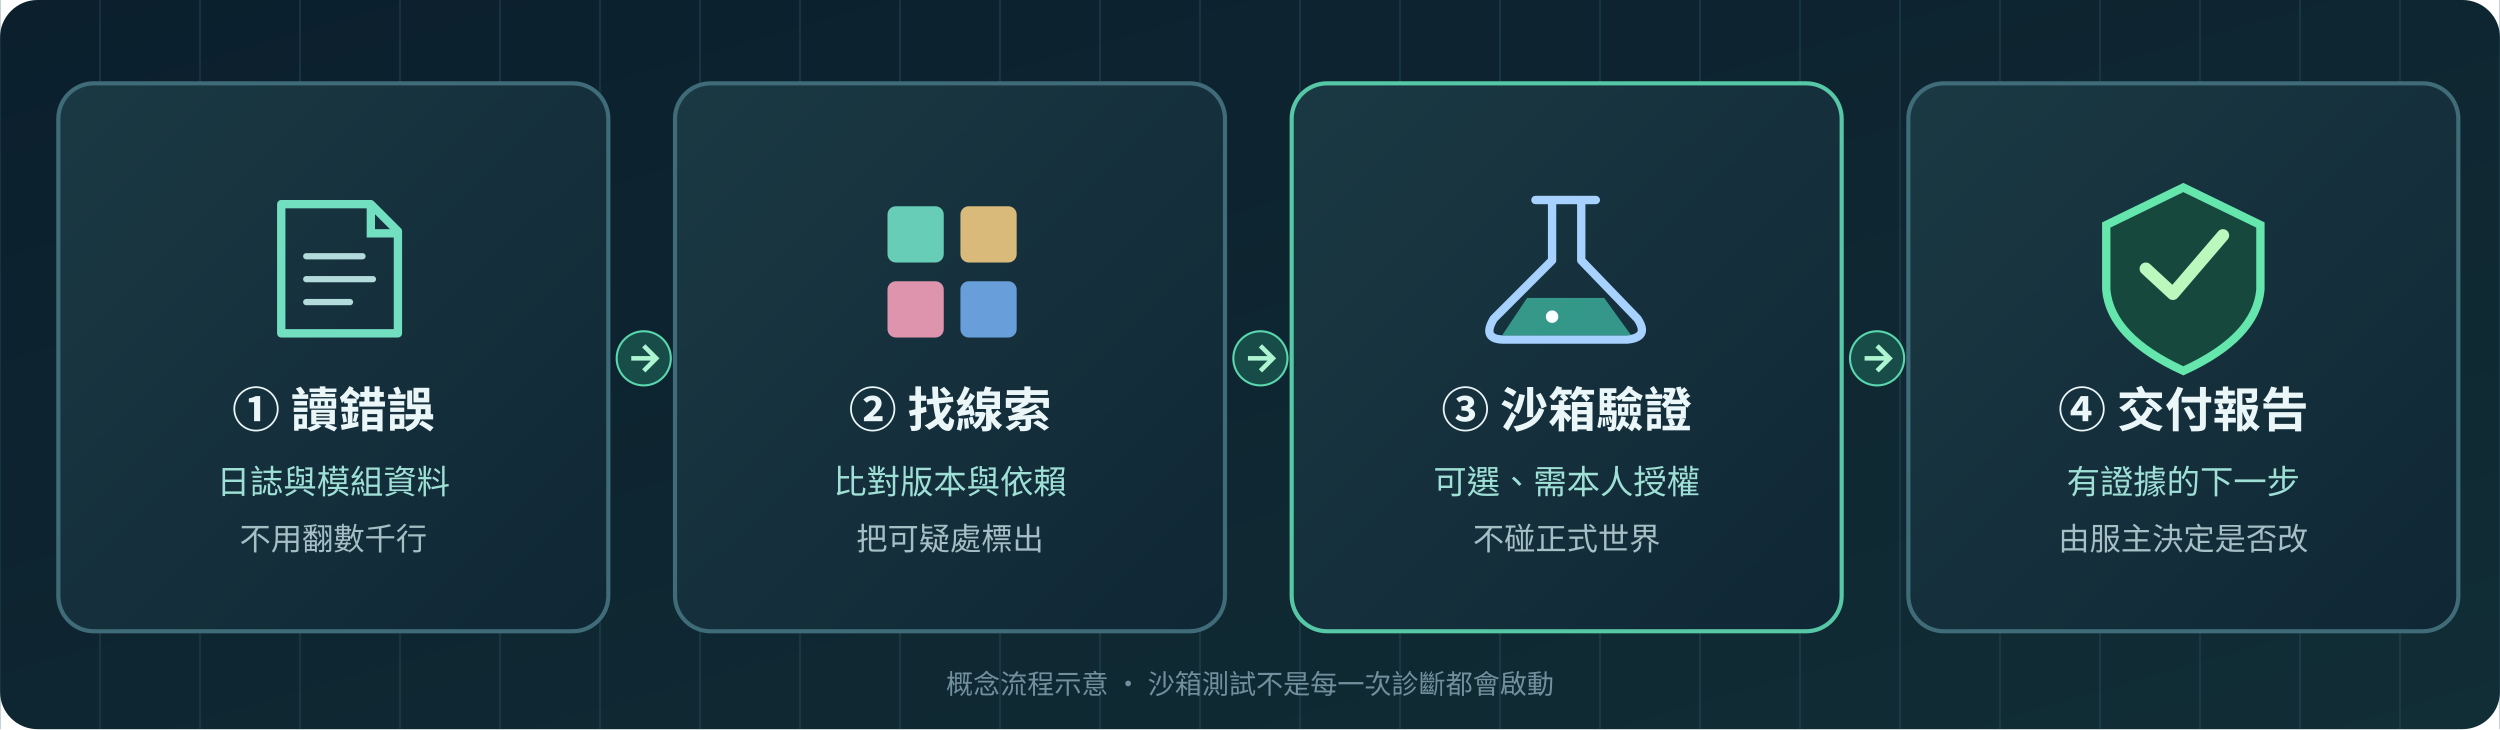
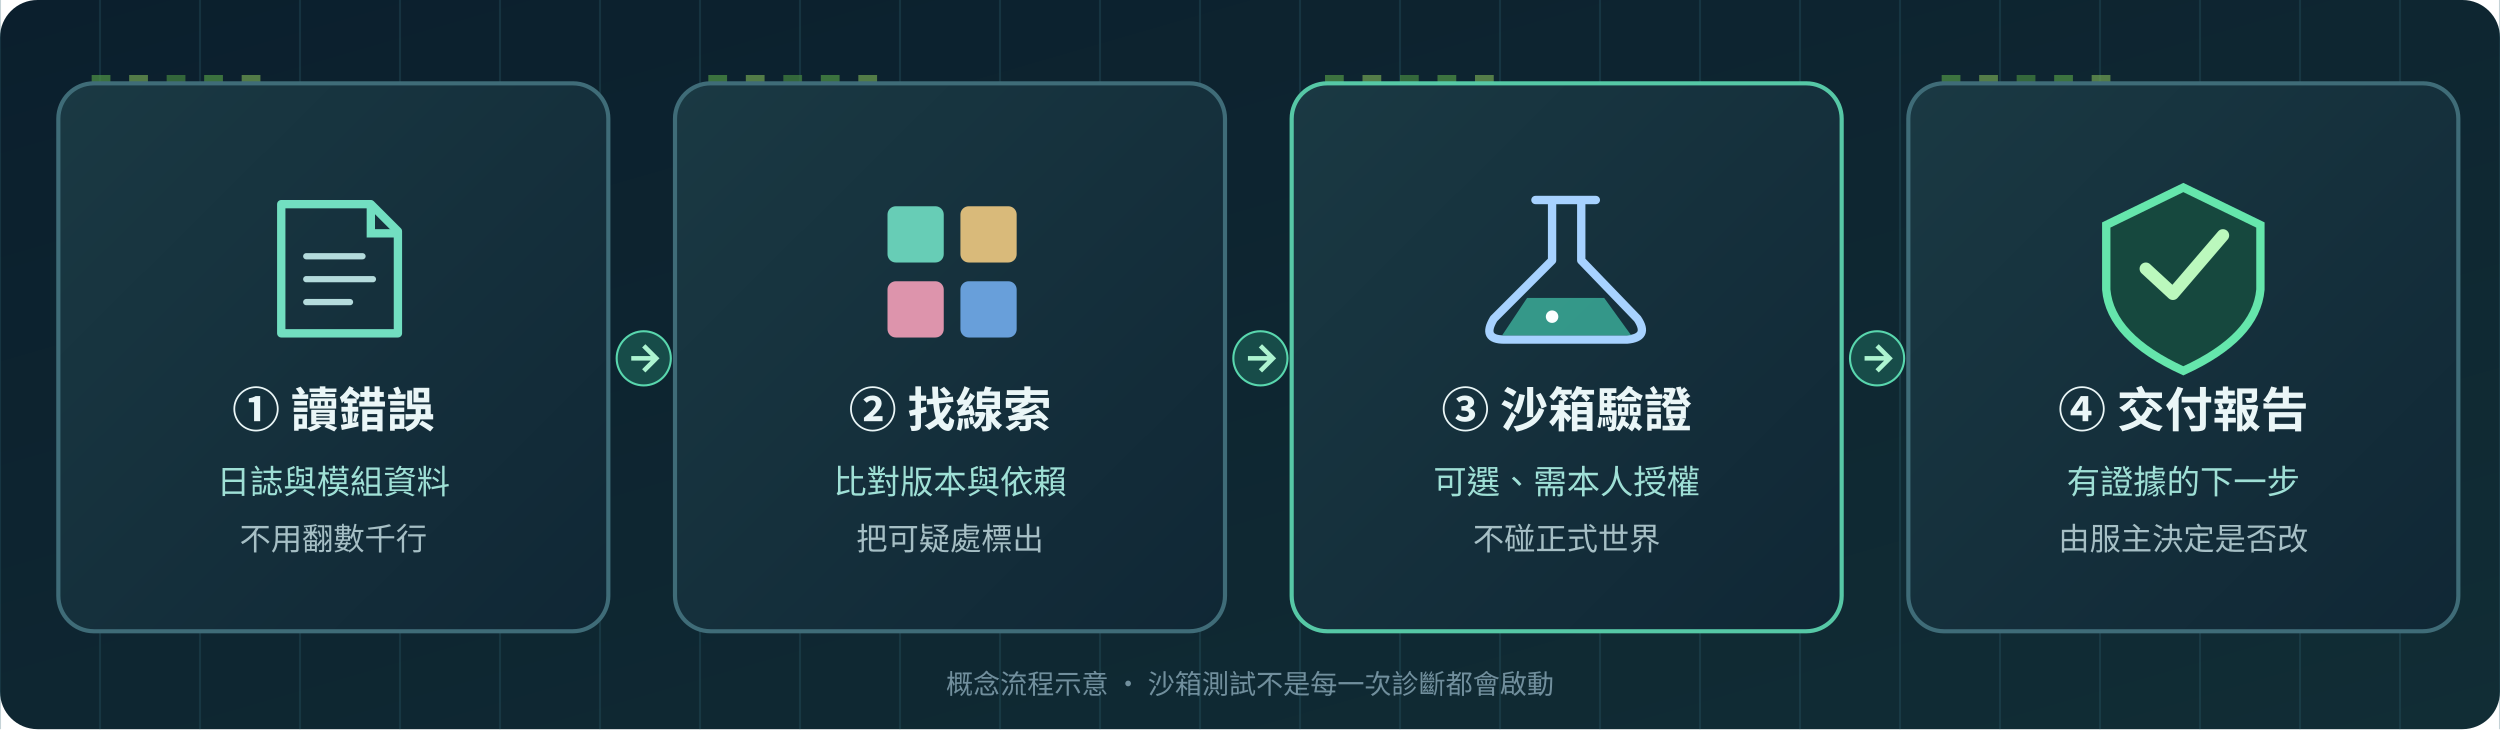
<svg xmlns="http://www.w3.org/2000/svg" viewBox="0 0 1200 350" role="img" aria-labelledby="title">
  <defs>
    <linearGradient id="b" x1="0" x2="1" y1="0" y2="1">
      <stop stop-color="#0b1f2d" />
      <stop offset="1" stop-color="#112d35" />
    </linearGradient>
    <linearGradient id="card" x1="0" y1="0" x2="1" y2="1">
      <stop stop-color="#1a3943" />
      <stop offset="1" stop-color="#102735" />
    </linearGradient>
  </defs>
  <rect width="1200" height="350" fill="url(#b)" rx="18" />
  <g stroke="#2f6271" stroke-opacity=".28">
    <path d="M0 0v350" />
    <path d="M48 0v350" />
    <path d="M96 0v350" />
    <path d="M144 0v350" />
    <path d="M192 0v350" />
    <path d="M240 0v350" />
    <path d="M288 0v350" />
    <path d="M336 0v350" />
    <path d="M384 0v350" />
    <path d="M432 0v350" />
    <path d="M480 0v350" />
    <path d="M528 0v350" />
    <path d="M576 0v350" />
    <path d="M624 0v350" />
    <path d="M672 0v350" />
    <path d="M720 0v350" />
    <path d="M768 0v350" />
    <path d="M816 0v350" />
    <path d="M864 0v350" />
    <path d="M912 0v350" />
    <path d="M960 0v350" />
    <path d="M1008 0v350" />
    <path d="M1056 0v350" />
    <path d="M1104 0v350" />
    <path d="M1152 0v350" />
    <path d="M1200 0v350" />
    <path d="M1248 0v350" />
+   </g>
+   <g aria-hidden="true">
+     <path d="M37 50v-7h7v-7h9v14z" fill="#559c47" opacity=".65" />
+     <path d="M55 50v-7h7v-7h9v14z" fill="#79ac54" opacity=".65" />
+     <path d="M73 50v-7h7v-7h9v14z" fill="#488c40" opacity=".65" />
+     <path d="M91 50v-7h7v-7h9v14z" fill="#559c47" opacity=".65" />
+     <path d="M109 50v-7h7v-7h9v14z" fill="#79ac54" opacity=".65" />
+     <rect x="223" y="63" width="10" height="10" fill="#996642" opacity=".45" />
+     <rect x="223" y="59" width="10" height="4" fill="#75b754" opacity=".74" />
+     <rect x="236" y="63" width="10" height="10" fill="#996642" opacity=".45" />
+     <rect x="236" y="59" width="10" height="4" fill="#75b754" opacity=".74" />
+     <rect x="249" y="63" width="10" height="10" fill="#996642" opacity=".45" />
+     <rect x="249" y="59" width="10" height="4" fill="#75b754" opacity=".74" />
+     <path d="M333 50v-7h7v-7h9v14z" fill="#559c47" opacity=".65" />
+     <path d="M351 50v-7h7v-7h9v14z" fill="#79ac54" opacity=".65" />
+     <path d="M369 50v-7h7v-7h9v14z" fill="#488c40" opacity=".65" />
+     <path d="M387 50v-7h7v-7h9v14z" fill="#559c47" opacity=".65" />
+     <path d="M405 50v-7h7v-7h9v14z" fill="#79ac54" opacity=".65" />
+     <rect x="519" y="63" width="10" height="10" fill="#996642" opacity=".45" />
+     <rect x="519" y="59" width="10" height="4" fill="#75b754" opacity=".74" />
+     <rect x="532" y="63" width="10" height="10" fill="#996642" opacity=".45" />
+     <rect x="532" y="59" width="10" height="4" fill="#75b754" opacity=".74" />
+     <rect x="545" y="63" width="10" height="10" fill="#996642" opacity=".45" />
+     <rect x="545" y="59" width="10" height="4" fill="#75b754" opacity=".74" />
+     <path d="M629 50v-7h7v-7h9v14z" fill="#559c47" opacity=".65" />
+     <path d="M647 50v-7h7v-7h9v14z" fill="#79ac54" opacity=".65" />
+     <path d="M665 50v-7h7v-7h9v14z" fill="#488c40" opacity=".65" />
+     <path d="M683 50v-7h7v-7h9v14z" fill="#559c47" opacity=".65" />
+     <path d="M701 50v-7h7v-7h9v14z" fill="#79ac54" opacity=".65" />
+     <rect x="815" y="63" width="10" height="10" fill="#996642" opacity=".45" />
+     <rect x="815" y="59" width="10" height="4" fill="#75b754" opacity=".74" />
+     <rect x="828" y="63" width="10" height="10" fill="#996642" opacity=".45" />
+     <rect x="828" y="59" width="10" height="4" fill="#75b754" opacity=".74" />
+     <rect x="841" y="63" width="10" height="10" fill="#996642" opacity=".45" />
+     <rect x="841" y="59" width="10" height="4" fill="#75b754" opacity=".74" />
+     <path d="M925 50v-7h7v-7h9v14z" fill="#559c47" opacity=".65" />
+     <path d="M943 50v-7h7v-7h9v14z" fill="#79ac54" opacity=".65" />
+     <path d="M961 50v-7h7v-7h9v14z" fill="#488c40" opacity=".65" />
+     <path d="M979 50v-7h7v-7h9v14z" fill="#559c47" opacity=".65" />
+     <path d="M997 50v-7h7v-7h9v14z" fill="#79ac54" opacity=".65" />
+     <rect x="1111" y="63" width="10" height="10" fill="#996642" opacity=".45" />
+     <rect x="1111" y="59" width="10" height="4" fill="#75b754" opacity=".74" />
+     <rect x="1124" y="63" width="10" height="10" fill="#996642" opacity=".45" />
+     <rect x="1124" y="59" width="10" height="4" fill="#75b754" opacity=".74" />
+     <rect x="1137" y="63" width="10" height="10" fill="#996642" opacity=".45" />
+     <rect x="1137" y="59" width="10" height="4" fill="#75b754" opacity=".74" />
  </g>
  <g>
    <rect x="28" y="40" width="264" height="263" rx="17" fill="url(#card)" stroke="#3f6c78" stroke-width="2" />
    <g transform="translate(160 126)">
      <path d="M-25 -28h43l13 13v49h-56z" stroke="#72dfc1" stroke-width="4" fill="none" stroke-linejoin="round" />
      <path d="M18 -28v14h13" stroke="#72dfc1" stroke-width="4" fill="none" />
      <path d="M-13 -3h27M-13 8h32M-13 19h21" stroke="#b4dbdc" stroke-width="3" stroke-linecap="round" />
    </g>
    <text x="160" y="205" fill="#eaf6f7" text-anchor="middle" font-family="Noto Sans CJK TC,Arial,sans-serif" font-weight="700" font-size="23">① 讀錯誤</text>
    <text x="160" y="237" fill="#9fe0d6" text-anchor="middle" font-family="Noto Sans CJK TC,Arial,sans-serif" font-size="16">日誌與模組資料</text>
    <text x="160" y="264" fill="#a6bfc5" text-anchor="middle" font-family="Noto Sans CJK TC,Arial,sans-serif" font-size="15">不用翻數千行</text>
    <circle cx="309" cy="172" r="13" fill="#174c49" stroke="#59d7ae" />
    <path d="M303 172h11m-5 -6 6 6-6 6" stroke="#adf4d0" fill="none" stroke-width="2.2" />
  </g>
  <g>
    <rect x="324" y="40" width="264" height="263" rx="17" fill="url(#card)" stroke="#3f6c78" stroke-width="2" />
    <g transform="translate(456 126)">
      <rect x="-30" y="-27" width="27" height="27" rx="4" fill="#67cdb6" />
      <rect x="5" y="-27" width="27" height="27" rx="4" fill="#d9ba7a" />
      <rect x="-30" y="9" width="27" height="27" rx="4" fill="#dd94ac" />
      <rect x="5" y="9" width="27" height="27" rx="4" fill="#689fda" />
    </g>
    <text x="456" y="205" fill="#eaf6f7" text-anchor="middle" font-family="Noto Sans CJK TC,Arial,sans-serif" font-weight="700" font-size="23">② 找線索</text>
    <text x="456" y="237" fill="#9fe0d6" text-anchor="middle" font-family="Noto Sans CJK TC,Arial,sans-serif" font-size="16">比對版本與依賴</text>
    <text x="456" y="264" fill="#a6bfc5" text-anchor="middle" font-family="Noto Sans CJK TC,Arial,sans-serif" font-size="15">把可疑處標出</text>
    <circle cx="605" cy="172" r="13" fill="#174c49" stroke="#59d7ae" />
    <path d="M599 172h11m-5 -6 6 6-6 6" stroke="#adf4d0" fill="none" stroke-width="2.2" />
  </g>
  <g>
    <rect x="620" y="40" width="264" height="263" rx="17" fill="url(#card)" stroke="#56c8a6" stroke-width="2" />
    <g transform="translate(752 126)">
      <path d="M-15 -30h29M-7 -30v29l-28 28q-6 10 5 10h59q11-1 5-10L7 -1v-29" fill="none" stroke="#a7d2ff" stroke-width="4" stroke-linejoin="round" stroke-linecap="round" />
      <path d="M-19 17h37l13 18h-62z" fill="#42c3aa" opacity=".7" />
      <circle cx="-7" cy="26" r="3" fill="#faffff" />
    </g>
    <text x="752" y="205" fill="#eaf6f7" text-anchor="middle" font-family="Noto Sans CJK TC,Arial,sans-serif" font-weight="700" font-size="23">③ 沙箱驗證</text>
    <text x="752" y="237" fill="#9fe0d6" text-anchor="middle" font-family="Noto Sans CJK TC,Arial,sans-serif" font-size="16">可選、需本人授權</text>
    <text x="752" y="264" fill="#a6bfc5" text-anchor="middle" font-family="Noto Sans CJK TC,Arial,sans-serif" font-size="15">不碰正式世界</text>
    <circle cx="901" cy="172" r="13" fill="#174c49" stroke="#59d7ae" />
    <path d="M895 172h11m-5 -6 6 6-6 6" stroke="#adf4d0" fill="none" stroke-width="2.2" />
  </g>
  <g>
    <rect x="916" y="40" width="264" height="263" rx="17" fill="url(#card)" stroke="#3f6c78" stroke-width="2" />
    <g transform="translate(1048 126)">
      <path d="M0 -36l37 18v31q-2 23-37 39-35-16-37-39v-31z" fill="#16483e" stroke="#65e6ac" stroke-width="4" />
      <path d="M-18 3l13 12 24-28" stroke="#bbf8bd" stroke-width="6" fill="none" stroke-linecap="round" stroke-linejoin="round" />
    </g>
    <text x="1048" y="205" fill="#eaf6f7" text-anchor="middle" font-family="Noto Sans CJK TC,Arial,sans-serif" font-weight="700" font-size="23">④ 交付報告</text>
    <text x="1048" y="237" fill="#9fe0d6" text-anchor="middle" font-family="Noto Sans CJK TC,Arial,sans-serif" font-size="16">有證據的下一步</text>
    <text x="1048" y="264" fill="#a6bfc5" text-anchor="middle" font-family="Noto Sans CJK TC,Arial,sans-serif" font-size="15">由服主決定是否改</text>
  </g>
  <text x="600" y="333" fill="#718f9d" text-anchor="middle" font-family="Noto Sans CJK TC,Arial,sans-serif" font-size="13">概念流程示意 · 沙箱測試不是每一次診斷都會啟動</text>
</svg>
